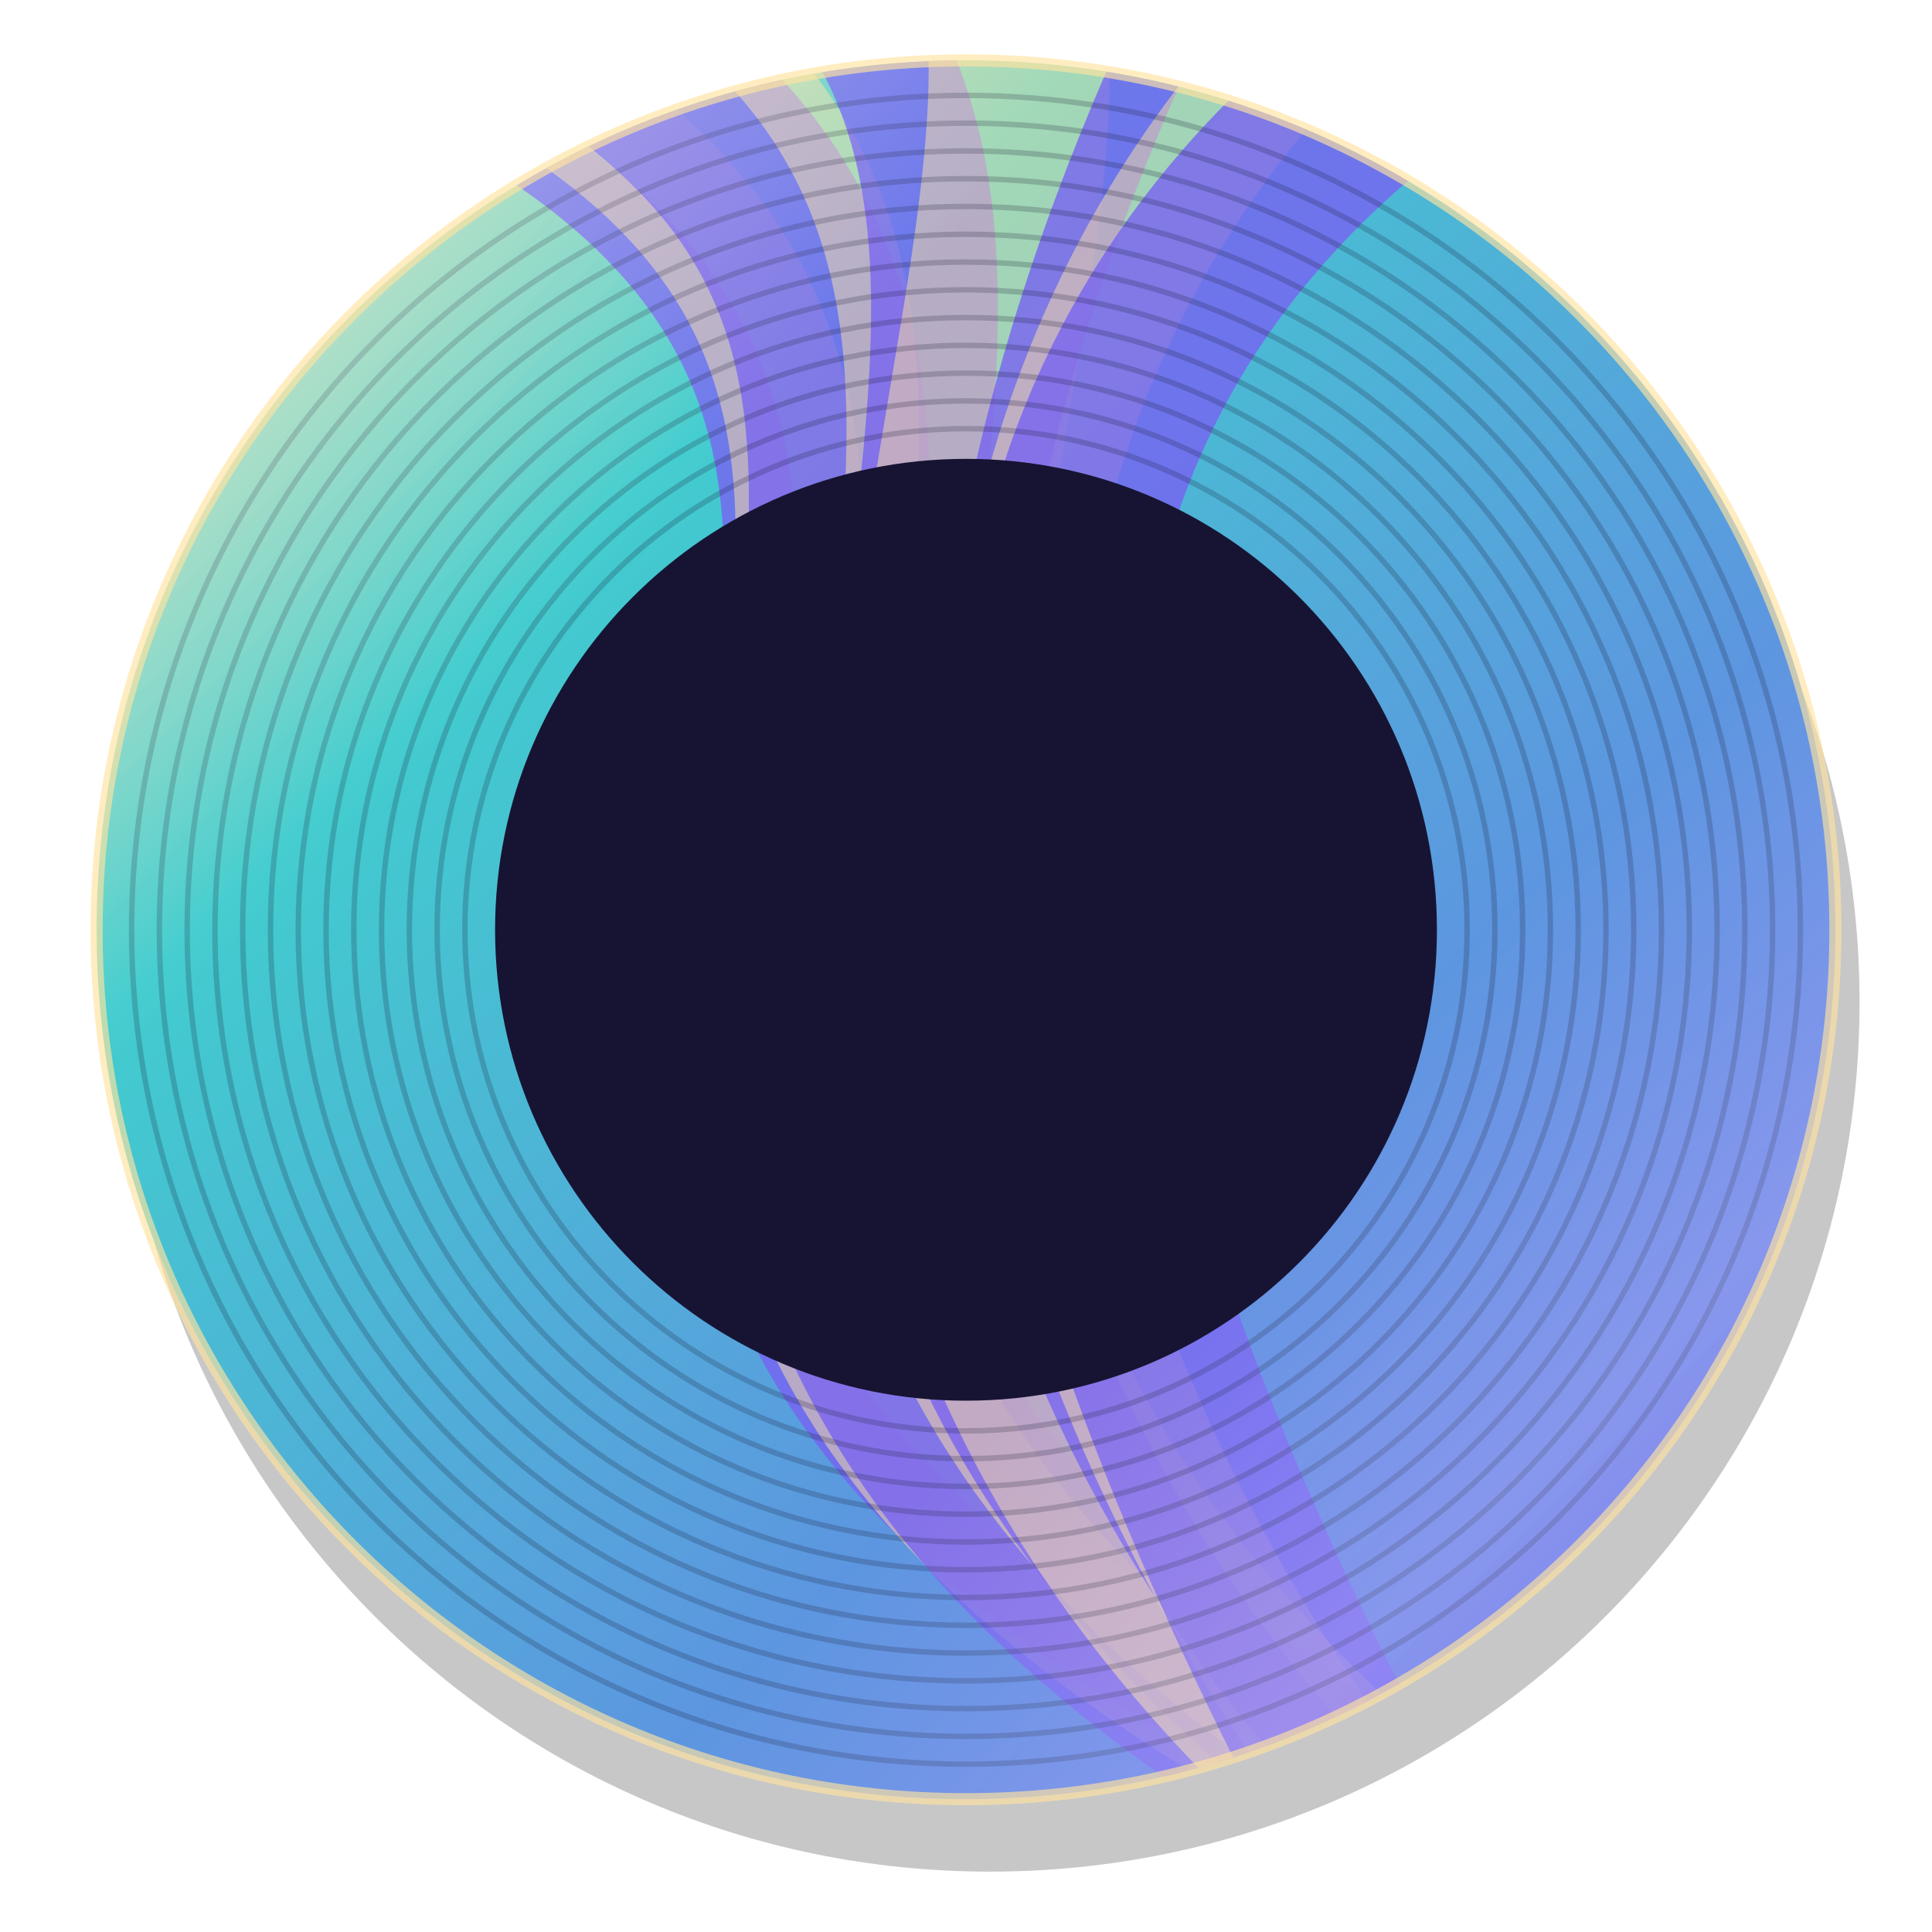
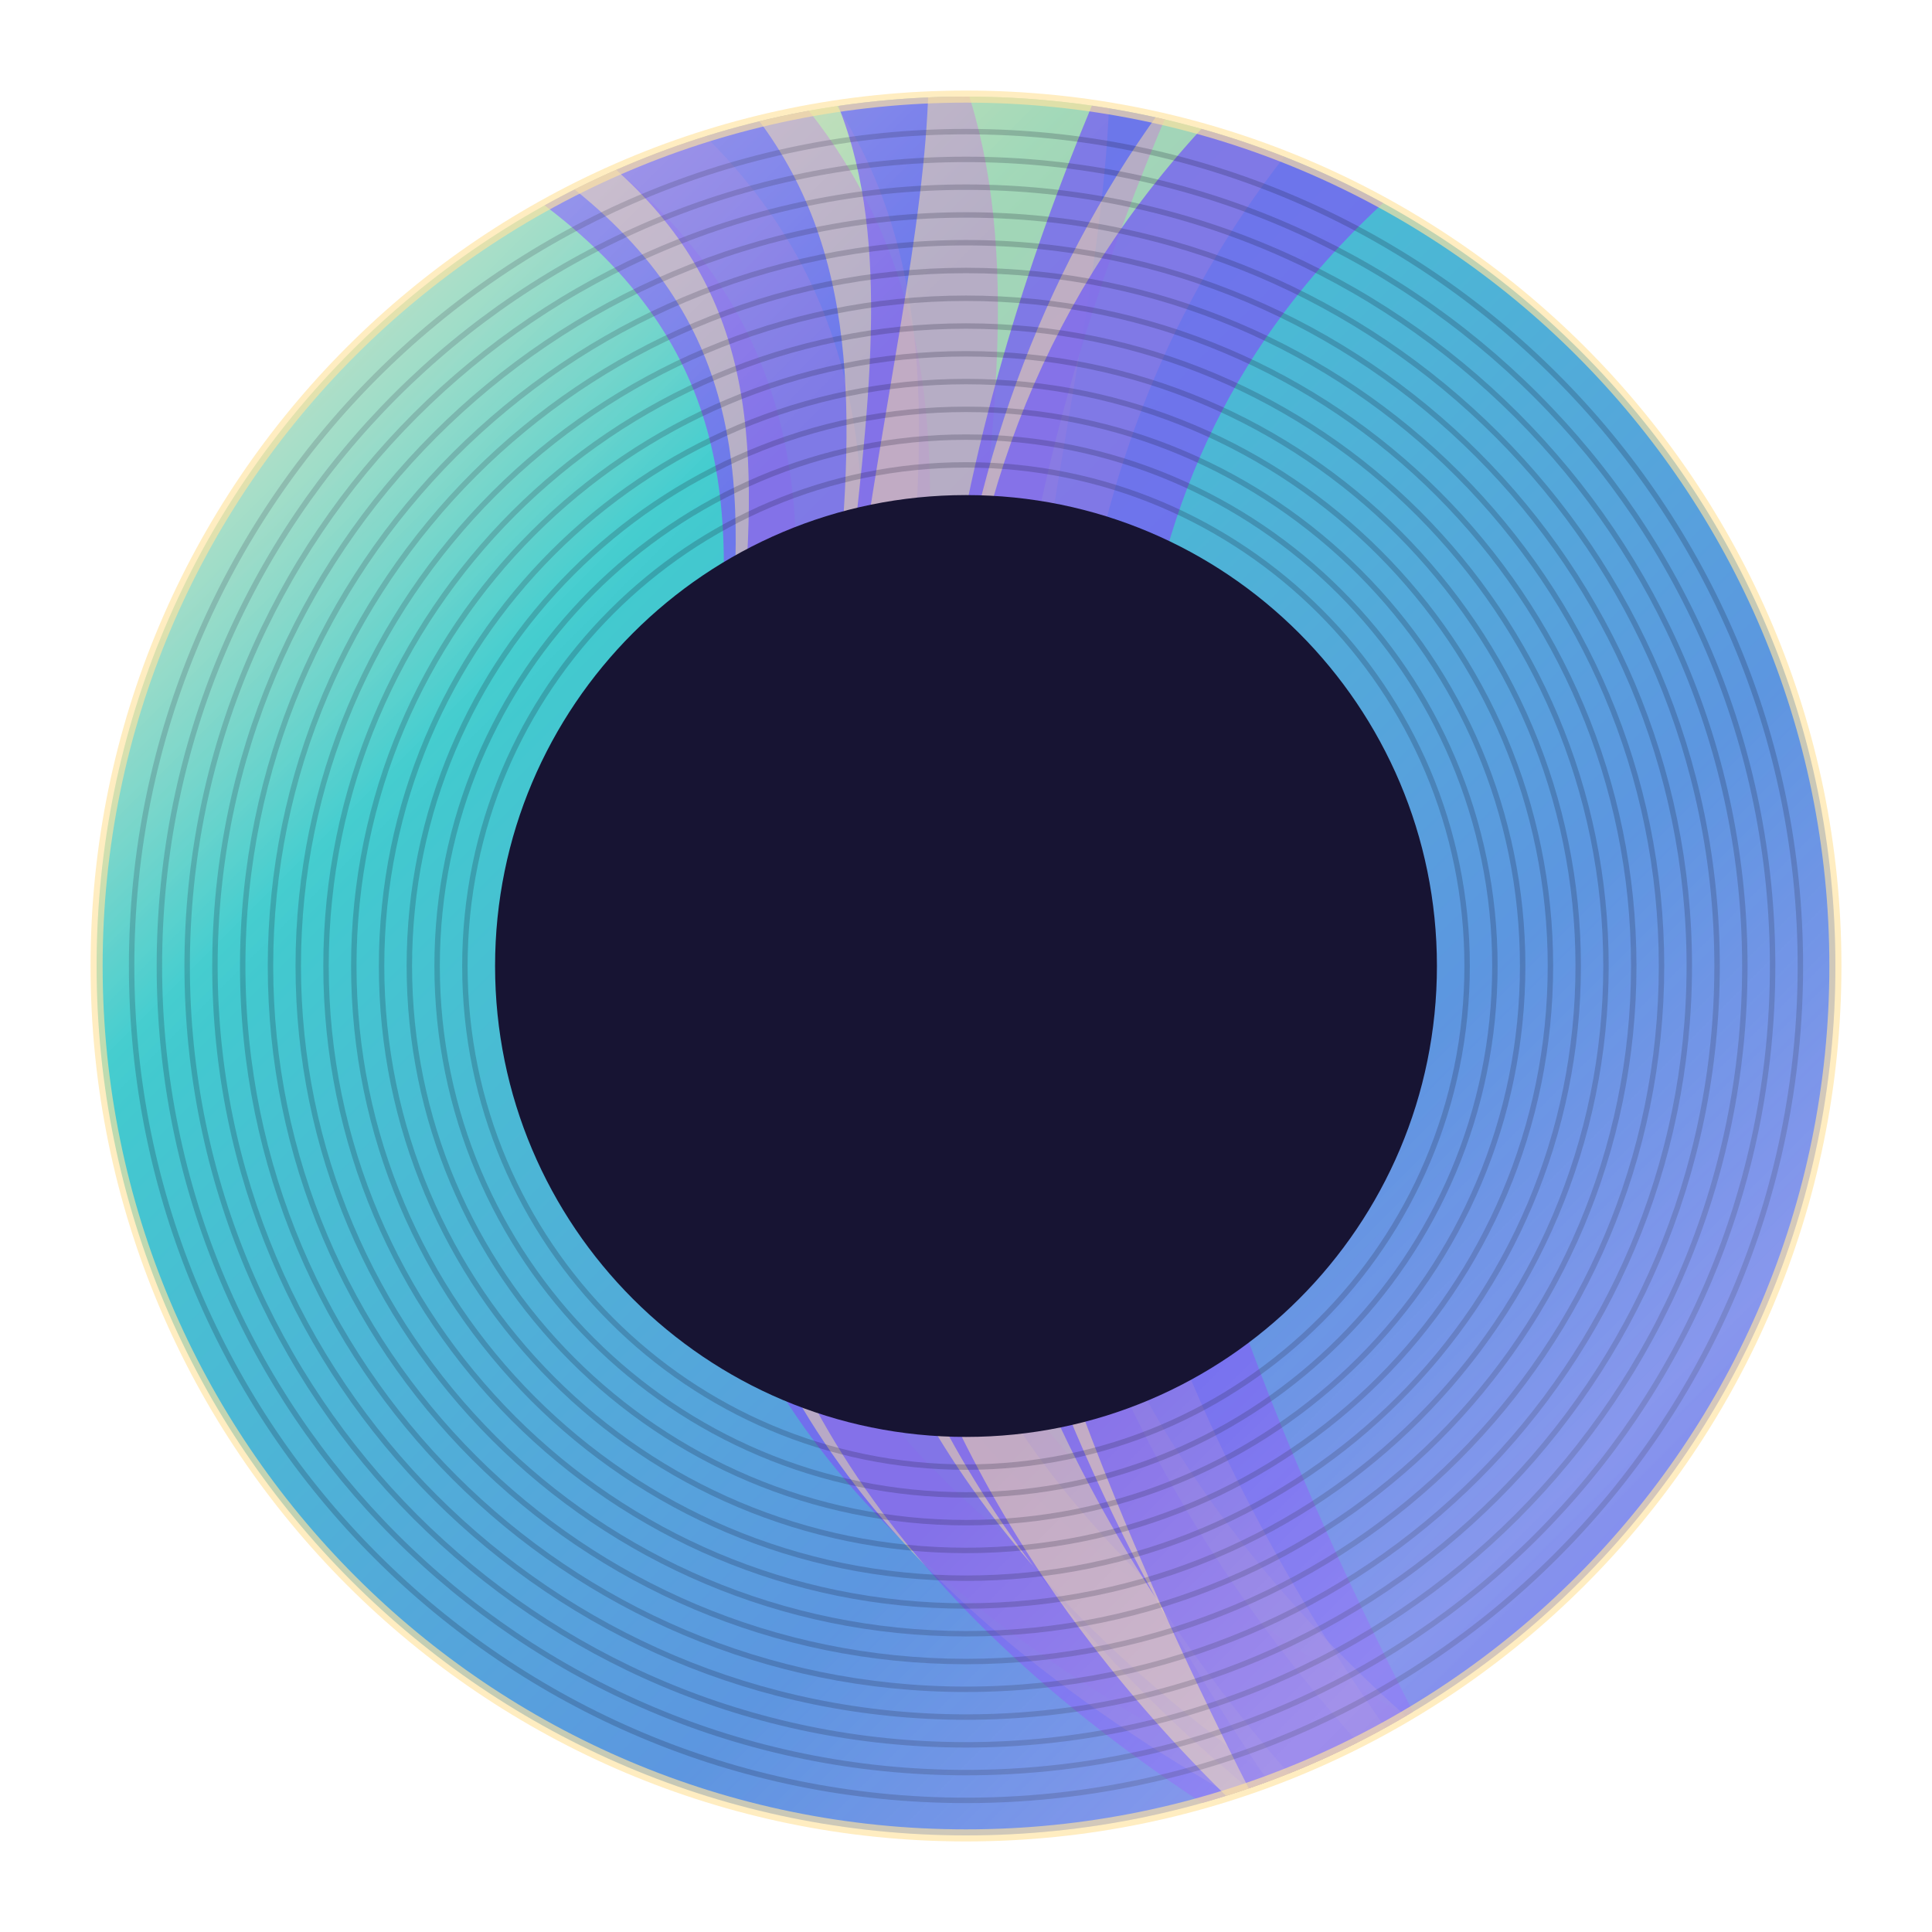
<svg xmlns="http://www.w3.org/2000/svg" viewBox="0 0 320 320">
  <defs>
    <clipPath id="record">
-       <circle cx="160" cy="154" r="144" />
+       <circle cx="160" cy="160" r="144" />
    </clipPath>
    <linearGradient id="wax" x1="0" y1="0" x2="1" y2="1">
      <stop stop-color="#ffe3a0" />
      <stop offset=".28" stop-color="#41ccce" />
      <stop offset="1" stop-color="#7763f1" />
    </linearGradient>
    <linearGradient id="sheen" x1="0" y1="0" x2="1" y2="1">
      <stop stop-color="#fff" stop-opacity=".42" />
      <stop offset=".3" stop-color="#fff" stop-opacity="0" />
      <stop offset=".65" stop-color="#fff" stop-opacity="0" />
      <stop offset=".82" stop-color="#fff" stop-opacity=".2" />
      <stop offset="1" stop-color="#fff" stop-opacity="0" />
    </linearGradient>
  </defs>
-   <ellipse cx="164" cy="166" rx="144" ry="144" fill="#000" opacity=".22" />
-   <circle cx="160" cy="154" r="144" fill="url(#wax)" opacity="1" />
+   <circle cx="160" cy="160" r="144" fill="url(#wax)" opacity="1" />
  <g clip-path="url(#record)">
    <path d="M-80 -25C380 45 -160 220 390 350" fill="none" stroke="#7763f1" stroke-width="12" opacity=".8" />
    <path d="M-32 -25C345 45 -118 220 373 350" fill="none" stroke="#ffe3a0" stroke-width="21" opacity=".5" />
    <path d="M16 -25C310 45 -76 220 356 350" fill="none" stroke="#7763f1" stroke-width="30" opacity=".8" />
    <path d="M64 -25C275 45 -34 220 339 350" fill="none" stroke="#ffe3a0" stroke-width="12" opacity=".5" />
    <path d="M112 -25C240 45 8 220 322 350" fill="none" stroke="#7763f1" stroke-width="21" opacity=".8" />
    <path d="M160 -25C205 45 50 220 305 350" fill="none" stroke="#ffe3a0" stroke-width="30" opacity=".5" />
    <path d="M208 -25C170 45 92 220 288 350" fill="none" stroke="#7763f1" stroke-width="12" opacity=".8" />
    <path d="M256 -25C135 45 134 220 271 350" fill="none" stroke="#ffe3a0" stroke-width="21" opacity=".5" />
    <path d="M304 -25C100 45 176 220 254 350" fill="none" stroke="#7763f1" stroke-width="30" opacity=".8" />
  </g>
  <g fill="none" stroke="#11152b" stroke-width=".9" opacity=".21">
-     <circle cx="160" cy="154" r="83" />
-     <circle cx="160" cy="154" r="87.6" />
-     <circle cx="160" cy="154" r="92.2" />
-     <circle cx="160" cy="154" r="96.8" />
-     <circle cx="160" cy="154" r="101.4" />
-     <circle cx="160" cy="154" r="106" />
-     <circle cx="160" cy="154" r="110.6" />
-     <circle cx="160" cy="154" r="115.2" />
-     <circle cx="160" cy="154" r="119.8" />
-     <circle cx="160" cy="154" r="124.4" />
-     <circle cx="160" cy="154" r="129" />
-     <circle cx="160" cy="154" r="133.6" />
-     <circle cx="160" cy="154" r="138.2" />
+     <circle cx="160" cy="160" r="83" />
+     <circle cx="160" cy="160" r="87.6" />
+     <circle cx="160" cy="160" r="92.2" />
+     <circle cx="160" cy="160" r="96.8" />
+     <circle cx="160" cy="160" r="101.4" />
+     <circle cx="160" cy="160" r="106" />
+     <circle cx="160" cy="160" r="110.6" />
+     <circle cx="160" cy="160" r="115.2" />
+     <circle cx="160" cy="160" r="119.8" />
+     <circle cx="160" cy="160" r="124.4" />
+     <circle cx="160" cy="160" r="129" />
+     <circle cx="160" cy="160" r="133.6" />
+     <circle cx="160" cy="160" r="138.2" />
  </g>
-   <circle cx="160" cy="154" r="144" fill="url(#sheen)" />
-   <circle cx="160" cy="154" r="144" fill="none" stroke="#ffe3a0" stroke-width="2" opacity=".65" />
-   <circle cx="160" cy="154" r="78" fill="#171433" />
+   <circle cx="160" cy="160" r="144" fill="url(#sheen)" />
+   <circle cx="160" cy="160" r="144" fill="none" stroke="#ffe3a0" stroke-width="2" opacity=".65" />
+   <circle cx="160" cy="160" r="78" fill="#171433" />
</svg>
